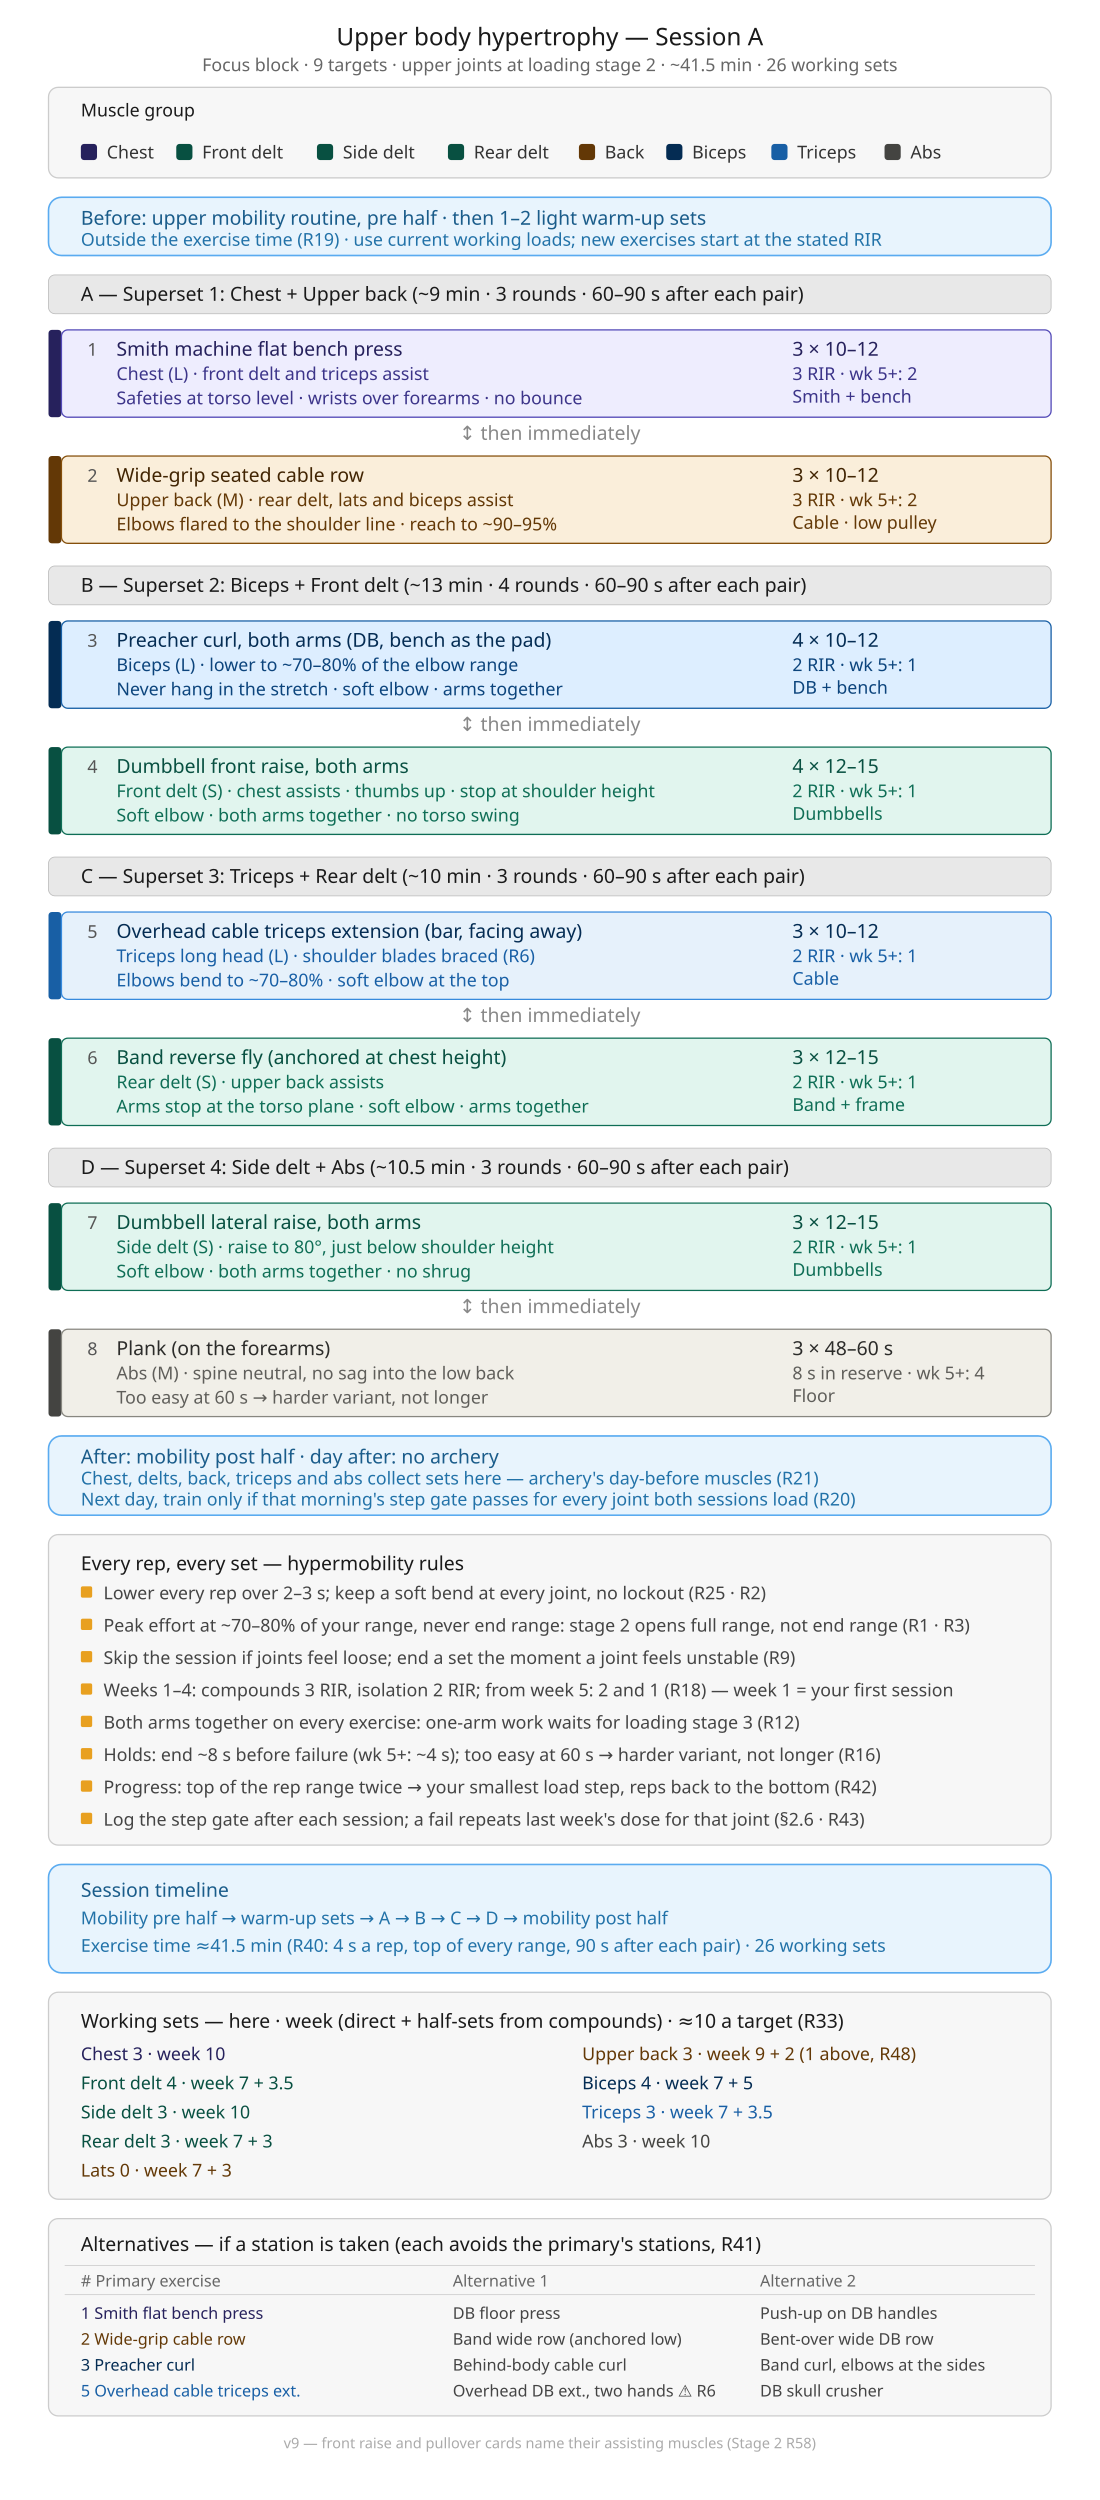
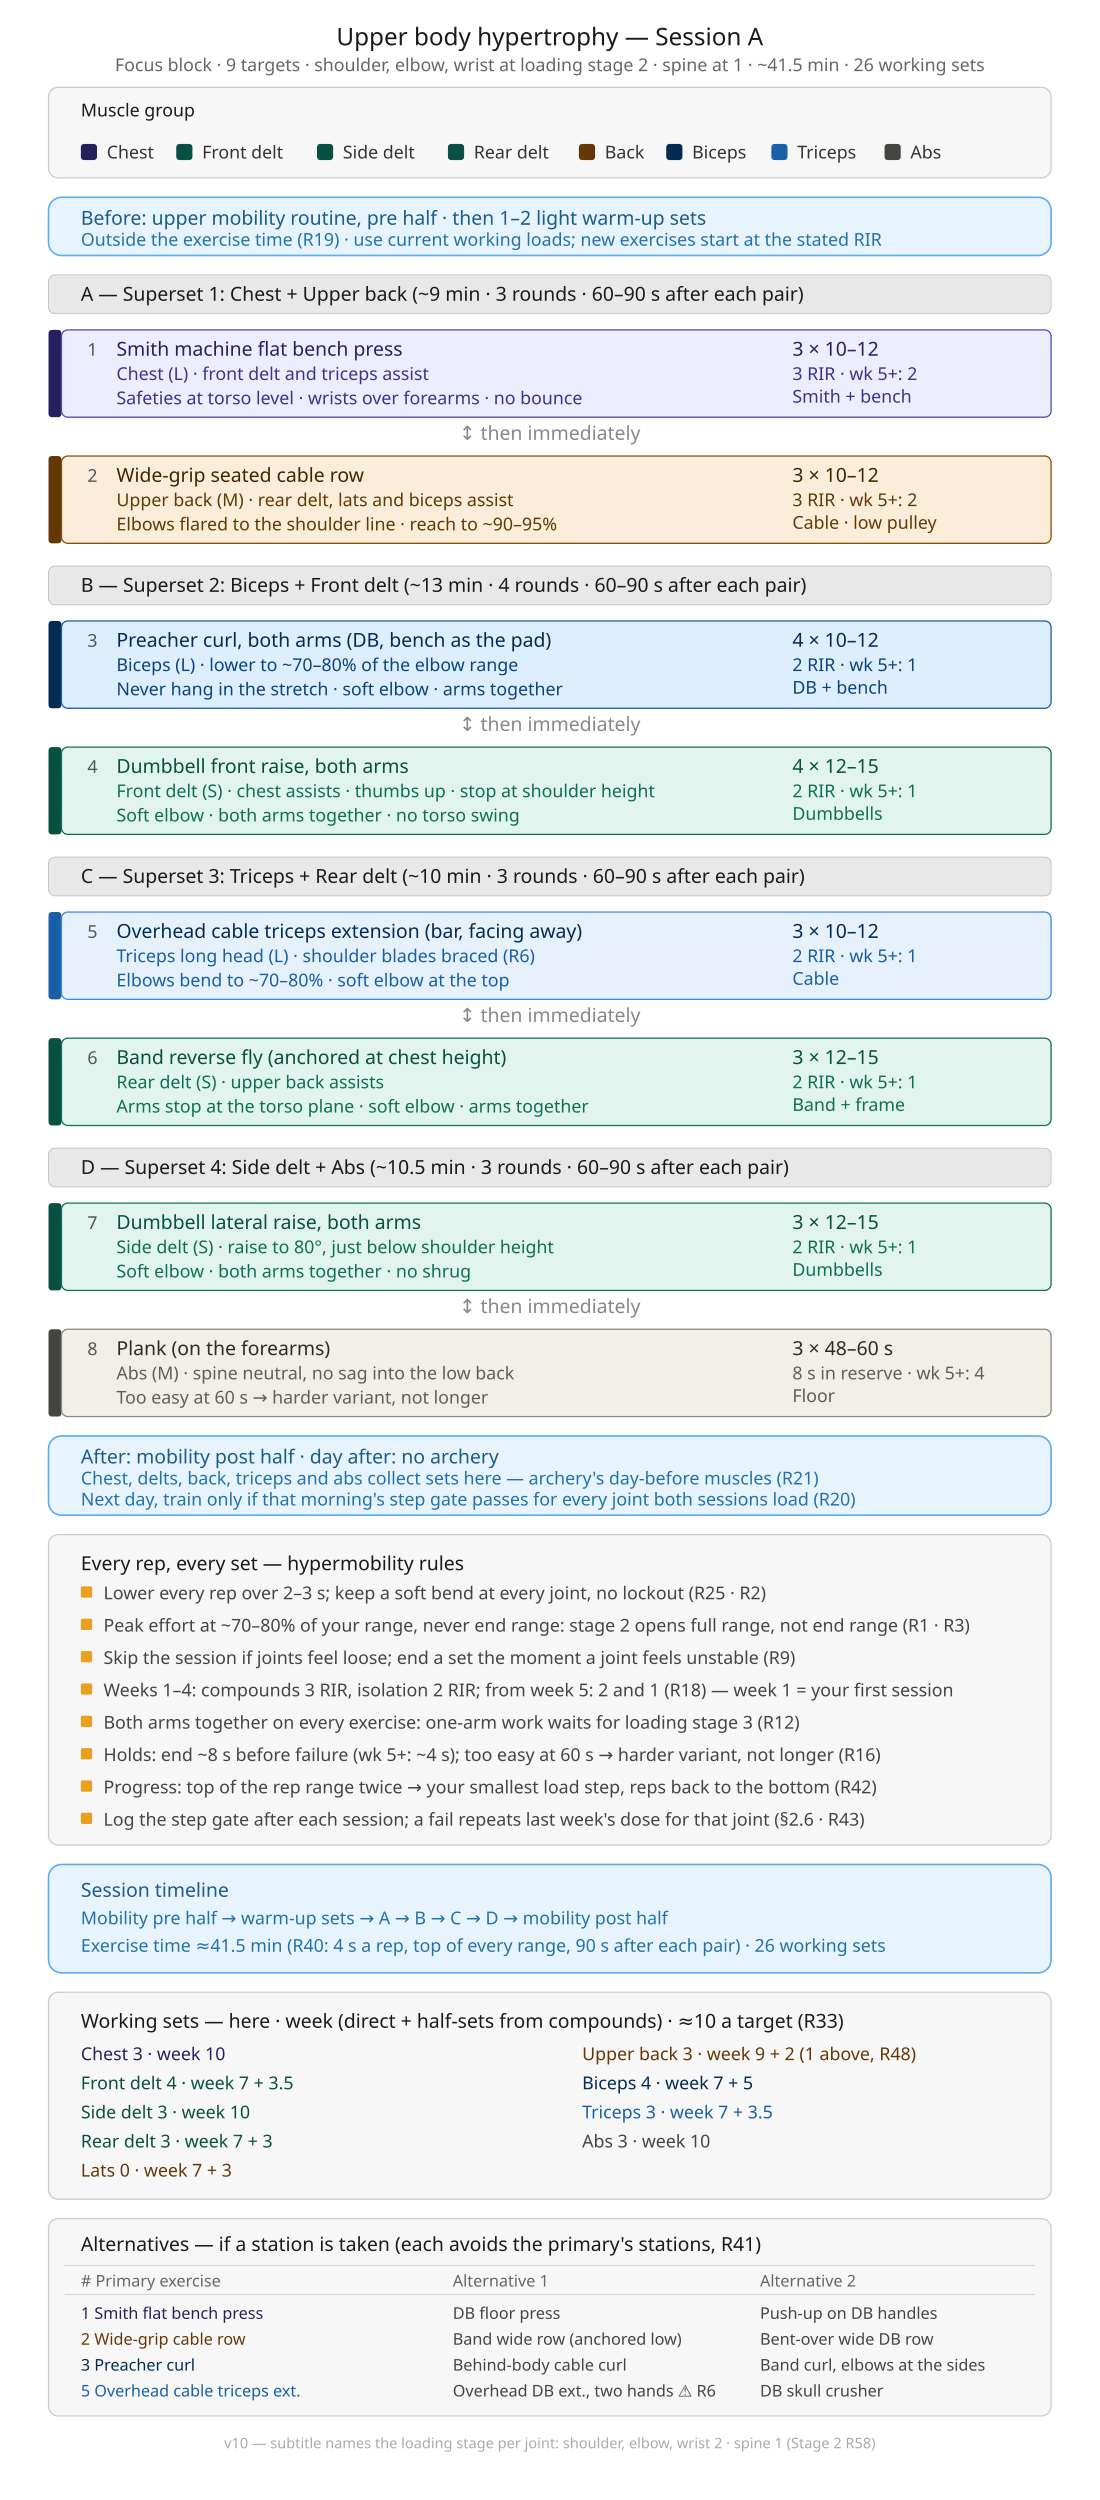
<svg xmlns="http://www.w3.org/2000/svg" width="100%" viewBox="0 0 680 1546" style="font-family: sans-serif;">
  <text font-size="15" font-weight="500" fill="#1a1a1a" x="340" y="28" text-anchor="middle">Upper body hypertrophy — Session A</text>
-   <text font-size="11" fill="#666" x="340" y="44" text-anchor="middle">Focus block · 9 targets · upper joints at loading stage 2 · ~41.5 min · 26 working sets</text>
+   <text font-size="11" fill="#666" x="340" y="44" text-anchor="middle">Focus block · 9 targets · shoulder, elbow, wrist at loading stage 2 · spine at 1 · ~41.5 min · 26 working sets</text>
  <rect x="30" y="54" width="620" height="56" rx="6" fill="#f7f7f7" stroke="#ccc" stroke-width="0.8" />
  <text font-size="11" font-weight="500" fill="#1a1a1a" x="50" y="72">Muscle group</text>
  <rect x="50" y="89" width="10" height="10" rx="2" fill="#26215c" />
  <text font-size="11" fill="#333" x="66" y="98">Chest</text>
  <rect x="109" y="89" width="10" height="10" rx="2" fill="#085041" />
  <text font-size="11" fill="#333" x="125" y="98">Front delt</text>
  <rect x="196" y="89" width="10" height="10" rx="2" fill="#085041" />
  <text font-size="11" fill="#333" x="212" y="98">Side delt</text>
  <rect x="277" y="89" width="10" height="10" rx="2" fill="#085041" />
  <text font-size="11" fill="#333" x="293" y="98">Rear delt</text>
  <rect x="358" y="89" width="10" height="10" rx="2" fill="#633806" />
  <text font-size="11" fill="#333" x="374" y="98">Back</text>
  <rect x="412" y="89" width="10" height="10" rx="2" fill="#042c53" />
  <text font-size="11" fill="#333" x="428" y="98">Biceps</text>
  <rect x="477" y="89" width="10" height="10" rx="2" fill="#185fa5" />
  <text font-size="11" fill="#333" x="493" y="98">Triceps</text>
  <rect x="547" y="89" width="10" height="10" rx="2" fill="#444441" />
  <text font-size="11" fill="#333" x="563" y="98">Abs</text>
  <rect x="30" y="122" width="620" height="36" rx="8" fill="#e8f4fd" stroke="#5aabf0" stroke-width="1" />
  <text font-size="12" font-weight="500" fill="#1a5c8a" x="50" y="139">Before: upper mobility routine, pre half · then 1–2 light warm-up sets</text>
  <text font-size="11" fill="#2272a8" x="50" y="152">Outside the exercise time (R19) · use current working loads; new exercises start at the stated RIR</text>
  <rect x="30" y="170" width="620" height="24" rx="4" fill="#e8e8e8" stroke="#bbb" stroke-width="0.5" />
  <text font-size="12" font-weight="500" fill="#1a1a1a" x="50" y="186">A — Superset 1: Chest + Upper back  (~9 min · 3 rounds · 60–90 s after each pair)</text>
  <rect x="30" y="204" width="8" height="54" rx="2" fill="#26215c" />
  <rect x="38" y="204" width="612" height="54" rx="4" fill="#eeedfe" stroke="#534ab7" stroke-width="0.8" />
  <text font-size="11" font-weight="500" fill="#555" x="54" y="220">1</text>
  <text font-size="12" font-weight="500" fill="#26215c" x="72" y="220">Smith machine flat bench press</text>
  <text font-size="11" fill="#3c3489" x="72" y="235">Chest (L) · front delt and triceps assist</text>
  <text font-size="11" fill="#3c3489" x="72" y="250">Safeties at torso level · wrists over forearms · no bounce</text>
  <text font-size="12" font-weight="500" fill="#26215c" x="490" y="220">3 × 10–12</text>
  <text font-size="11" fill="#3c3489" x="490" y="235">3 RIR · wk 5+: 2</text>
  <text font-size="11" fill="#3c3489" x="490" y="249">Smith + bench</text>
  <text font-size="12" fill="#888" x="340" y="272" text-anchor="middle">↕ then immediately</text>
  <rect x="30" y="282" width="8" height="54" rx="2" fill="#633806" />
  <rect x="38" y="282" width="612" height="54" rx="4" fill="#faeeda" stroke="#854f0b" stroke-width="0.8" />
  <text font-size="11" font-weight="500" fill="#555" x="54" y="298">2</text>
  <text font-size="12" font-weight="500" fill="#412402" x="72" y="298">Wide-grip seated cable row</text>
  <text font-size="11" fill="#633806" x="72" y="313">Upper back (M) · rear delt, lats and biceps assist</text>
  <text font-size="11" fill="#633806" x="72" y="328">Elbows flared to the shoulder line · reach to ~90–95%</text>
  <text font-size="12" font-weight="500" fill="#412402" x="490" y="298">3 × 10–12</text>
  <text font-size="11" fill="#633806" x="490" y="313">3 RIR · wk 5+: 2</text>
  <text font-size="11" fill="#633806" x="490" y="327">Cable · low pulley</text>
  <rect x="30" y="350" width="620" height="24" rx="4" fill="#e8e8e8" stroke="#bbb" stroke-width="0.5" />
  <text font-size="12" font-weight="500" fill="#1a1a1a" x="50" y="366">B — Superset 2: Biceps + Front delt  (~13 min · 4 rounds · 60–90 s after each pair)</text>
  <rect x="30" y="384" width="8" height="54" rx="2" fill="#042c53" />
  <rect x="38" y="384" width="612" height="54" rx="4" fill="#ddeeff" stroke="#185fa5" stroke-width="0.8" />
  <text font-size="11" font-weight="500" fill="#555" x="54" y="400">3</text>
  <text font-size="12" font-weight="500" fill="#042c53" x="72" y="400">Preacher curl, both arms (DB, bench as the pad)</text>
  <text font-size="11" fill="#0c447c" x="72" y="415">Biceps (L) · lower to ~70–80% of the elbow range</text>
  <text font-size="11" fill="#0c447c" x="72" y="430">Never hang in the stretch · soft elbow · arms together</text>
  <text font-size="12" font-weight="500" fill="#042c53" x="490" y="400">4 × 10–12</text>
  <text font-size="11" fill="#0c447c" x="490" y="415">2 RIR · wk 5+: 1</text>
  <text font-size="11" fill="#0c447c" x="490" y="429">DB + bench</text>
  <text font-size="12" fill="#888" x="340" y="452" text-anchor="middle">↕ then immediately</text>
  <rect x="30" y="462" width="8" height="54" rx="2" fill="#085041" />
  <rect x="38" y="462" width="612" height="54" rx="4" fill="#e1f5ee" stroke="#0f6e56" stroke-width="0.8" />
  <text font-size="11" font-weight="500" fill="#555" x="54" y="478">4</text>
  <text font-size="12" font-weight="500" fill="#085041" x="72" y="478">Dumbbell front raise, both arms</text>
  <text font-size="11" fill="#0f6e56" x="72" y="493">Front delt (S) · chest assists · thumbs up · stop at shoulder height</text>
  <text font-size="11" fill="#0f6e56" x="72" y="508">Soft elbow · both arms together · no torso swing</text>
  <text font-size="12" font-weight="500" fill="#085041" x="490" y="478">4 × 12–15</text>
  <text font-size="11" fill="#0f6e56" x="490" y="493">2 RIR · wk 5+: 1</text>
  <text font-size="11" fill="#0f6e56" x="490" y="507">Dumbbells</text>
  <rect x="30" y="530" width="620" height="24" rx="4" fill="#e8e8e8" stroke="#bbb" stroke-width="0.5" />
  <text font-size="12" font-weight="500" fill="#1a1a1a" x="50" y="546">C — Superset 3: Triceps + Rear delt  (~10 min · 3 rounds · 60–90 s after each pair)</text>
  <rect x="30" y="564" width="8" height="54" rx="2" fill="#185fa5" />
  <rect x="38" y="564" width="612" height="54" rx="4" fill="#e6f1fb" stroke="#378add" stroke-width="0.8" />
  <text font-size="11" font-weight="500" fill="#555" x="54" y="580">5</text>
  <text font-size="12" font-weight="500" fill="#042c53" x="72" y="580">Overhead cable triceps extension (bar, facing away)</text>
  <text font-size="11" fill="#185fa5" x="72" y="595">Triceps long head (L) · shoulder blades braced (R6)</text>
  <text font-size="11" fill="#185fa5" x="72" y="610">Elbows bend to ~70–80% · soft elbow at the top</text>
  <text font-size="12" font-weight="500" fill="#042c53" x="490" y="580">3 × 10–12</text>
  <text font-size="11" fill="#185fa5" x="490" y="595">2 RIR · wk 5+: 1</text>
  <text font-size="11" fill="#185fa5" x="490" y="609">Cable</text>
  <text font-size="12" fill="#888" x="340" y="632" text-anchor="middle">↕ then immediately</text>
  <rect x="30" y="642" width="8" height="54" rx="2" fill="#085041" />
  <rect x="38" y="642" width="612" height="54" rx="4" fill="#e1f5ee" stroke="#0f6e56" stroke-width="0.8" />
  <text font-size="11" font-weight="500" fill="#555" x="54" y="658">6</text>
  <text font-size="12" font-weight="500" fill="#085041" x="72" y="658">Band reverse fly (anchored at chest height)</text>
  <text font-size="11" fill="#0f6e56" x="72" y="673">Rear delt (S) · upper back assists</text>
  <text font-size="11" fill="#0f6e56" x="72" y="688">Arms stop at the torso plane · soft elbow · arms together</text>
  <text font-size="12" font-weight="500" fill="#085041" x="490" y="658">3 × 12–15</text>
  <text font-size="11" fill="#0f6e56" x="490" y="673">2 RIR · wk 5+: 1</text>
  <text font-size="11" fill="#0f6e56" x="490" y="687">Band + frame</text>
  <rect x="30" y="710" width="620" height="24" rx="4" fill="#e8e8e8" stroke="#bbb" stroke-width="0.5" />
  <text font-size="12" font-weight="500" fill="#1a1a1a" x="50" y="726">D — Superset 4: Side delt + Abs  (~10.5 min · 3 rounds · 60–90 s after each pair)</text>
  <rect x="30" y="744" width="8" height="54" rx="2" fill="#085041" />
  <rect x="38" y="744" width="612" height="54" rx="4" fill="#e1f5ee" stroke="#0f6e56" stroke-width="0.8" />
  <text font-size="11" font-weight="500" fill="#555" x="54" y="760">7</text>
  <text font-size="12" font-weight="500" fill="#085041" x="72" y="760">Dumbbell lateral raise, both arms</text>
  <text font-size="11" fill="#0f6e56" x="72" y="775">Side delt (S) · raise to 80°, just below shoulder height</text>
  <text font-size="11" fill="#0f6e56" x="72" y="790">Soft elbow · both arms together · no shrug</text>
  <text font-size="12" font-weight="500" fill="#085041" x="490" y="760">3 × 12–15</text>
  <text font-size="11" fill="#0f6e56" x="490" y="775">2 RIR · wk 5+: 1</text>
  <text font-size="11" fill="#0f6e56" x="490" y="789">Dumbbells</text>
  <text font-size="12" fill="#888" x="340" y="812" text-anchor="middle">↕ then immediately</text>
  <rect x="30" y="822" width="8" height="54" rx="2" fill="#444441" />
  <rect x="38" y="822" width="612" height="54" rx="4" fill="#f1efe8" stroke="#888780" stroke-width="0.8" />
  <text font-size="11" font-weight="500" fill="#555" x="54" y="838">8</text>
  <text font-size="12" font-weight="500" fill="#2c2c2a" x="72" y="838">Plank (on the forearms)</text>
  <text font-size="11" fill="#5f5e5a" x="72" y="853">Abs (M) · spine neutral, no sag into the low back</text>
  <text font-size="11" fill="#5f5e5a" x="72" y="868">Too easy at 60 s → harder variant, not longer</text>
  <text font-size="12" font-weight="500" fill="#2c2c2a" x="490" y="838">3 × 48–60 s</text>
  <text font-size="11" fill="#5f5e5a" x="490" y="853">8 s in reserve · wk 5+: 4</text>
  <text font-size="11" fill="#5f5e5a" x="490" y="867">Floor</text>
  <rect x="30" y="888" width="620" height="49" rx="8" fill="#e8f4fd" stroke="#5aabf0" stroke-width="1" />
  <text font-size="12" font-weight="500" fill="#1a5c8a" x="50" y="905">After: mobility post half · day after: no archery</text>
  <text font-size="11" fill="#2272a8" x="50" y="918">Chest, delts, back, triceps and abs collect sets here — archery's day-before muscles (R21)</text>
  <text font-size="11" fill="#2272a8" x="50" y="931">Next day, train only if that morning's step gate passes for every joint both sessions load (R20)</text>
  <rect x="30" y="949" width="620" height="192" rx="6" fill="#f7f7f7" stroke="#ccc" stroke-width="0.8" />
  <text font-size="12" font-weight="500" fill="#1a1a1a" x="50" y="971">Every rep, every set — hypermobility rules</text>
  <rect x="50" y="981" width="7" height="7" rx="1" fill="#e8a020" />
  <text font-size="11" fill="#444" x="64" y="989">Lower every rep over 2–3 s; keep a soft bend at every joint, no lockout (R25 · R2)</text>
  <rect x="50" y="1001" width="7" height="7" rx="1" fill="#e8a020" />
  <text font-size="11" fill="#444" x="64" y="1009">Peak effort at ~70–80% of your range, never end range: stage 2 opens full range, not end range (R1 · R3)</text>
  <rect x="50" y="1021" width="7" height="7" rx="1" fill="#e8a020" />
  <text font-size="11" fill="#444" x="64" y="1029">Skip the session if joints feel loose; end a set the moment a joint feels unstable (R9)</text>
  <rect x="50" y="1041" width="7" height="7" rx="1" fill="#e8a020" />
  <text font-size="11" fill="#444" x="64" y="1049">Weeks 1–4: compounds 3 RIR, isolation 2 RIR; from week 5: 2 and 1 (R18) — week 1 = your first session</text>
  <rect x="50" y="1061" width="7" height="7" rx="1" fill="#e8a020" />
  <text font-size="11" fill="#444" x="64" y="1069">Both arms together on every exercise: one-arm work waits for loading stage 3 (R12)</text>
  <rect x="50" y="1081" width="7" height="7" rx="1" fill="#e8a020" />
  <text font-size="11" fill="#444" x="64" y="1089">Holds: end ~8 s before failure (wk 5+: ~4 s); too easy at 60 s → harder variant, not longer (R16)</text>
  <rect x="50" y="1101" width="7" height="7" rx="1" fill="#e8a020" />
  <text font-size="11" fill="#444" x="64" y="1109">Progress: top of the rep range twice → your smallest load step, reps back to the bottom (R42)</text>
  <rect x="50" y="1121" width="7" height="7" rx="1" fill="#e8a020" />
  <text font-size="11" fill="#444" x="64" y="1129">Log the step gate after each session; a fail repeats last week's dose for that joint (§2.6 · R43)</text>
  <rect x="30" y="1153" width="620" height="67" rx="8" fill="#e8f4fd" stroke="#5aabf0" stroke-width="1" />
  <text font-size="12" font-weight="500" fill="#1a5c8a" x="50" y="1173">Session timeline</text>
  <text font-size="11" fill="#2272a8" x="50" y="1190">Mobility pre half → warm-up sets → A → B → C → D → mobility post half</text>
  <text font-size="11" fill="#2272a8" x="50" y="1207">Exercise time ≈41.5 min (R40: 4 s a rep, top of every range, 90 s after each pair) · 26 working sets</text>
  <rect x="30" y="1232" width="620" height="128" rx="6" fill="#f7f7f7" stroke="#ccc" stroke-width="0.8" />
  <text font-size="12" font-weight="500" fill="#1a1a1a" x="50" y="1254">Working sets — here · week (direct + half-sets from compounds) · ≈10 a target (R33)</text>
  <text font-size="11" fill="#26215c" x="50" y="1274">Chest 3 · week 10</text>
  <text font-size="11" fill="#085041" x="50" y="1292">Front delt 4 · week 7 + 3.5</text>
  <text font-size="11" fill="#085041" x="50" y="1310">Side delt 3 · week 10</text>
  <text font-size="11" fill="#085041" x="50" y="1328">Rear delt 3 · week 7 + 3</text>
  <text font-size="11" fill="#633806" x="50" y="1346">Lats 0 · week 7 + 3</text>
  <text font-size="11" fill="#633806" x="360" y="1274">Upper back 3 · week 9 + 2 (1 above, R48)</text>
  <text font-size="11" fill="#042c53" x="360" y="1292">Biceps 4 · week 7 + 5</text>
  <text font-size="11" fill="#185fa5" x="360" y="1310">Triceps 3 · week 7 + 3.5</text>
  <text font-size="11" fill="#444441" x="360" y="1328">Abs 3 · week 10</text>
  <rect x="30" y="1372" width="620" height="122" rx="6" fill="#f7f7f7" stroke="#ccc" stroke-width="0.8" />
  <text font-size="12" font-weight="500" fill="#1a1a1a" x="50" y="1392">Alternatives — if a station is taken (each avoids the primary's stations, R41)</text>
  <line x1="40" y1="1401" x2="640" y2="1401" stroke="#ccc" stroke-width="0.5" />
  <text font-size="10" font-weight="500" fill="#666" x="50" y="1414">#  Primary exercise</text>
  <text font-size="10" font-weight="500" fill="#666" x="280" y="1414">Alternative 1</text>
  <text font-size="10" font-weight="500" fill="#666" x="470" y="1414">Alternative 2</text>
  <line x1="40" y1="1419" x2="640" y2="1419" stroke="#ccc" stroke-width="0.5" />
  <text font-size="10" fill="#26215c" x="50" y="1434">1  Smith flat bench press</text>
  <text font-size="10" fill="#444" x="280" y="1434">DB floor press</text>
  <text font-size="10" fill="#444" x="470" y="1434">Push-up on DB handles</text>
  <text font-size="10" fill="#633806" x="50" y="1450">2  Wide-grip cable row</text>
  <text font-size="10" fill="#444" x="280" y="1450">Band wide row (anchored low)</text>
  <text font-size="10" fill="#444" x="470" y="1450">Bent-over wide DB row</text>
  <text font-size="10" fill="#042c53" x="50" y="1466">3  Preacher curl</text>
  <text font-size="10" fill="#444" x="280" y="1466">Behind-body cable curl</text>
  <text font-size="10" fill="#444" x="470" y="1466">Band curl, elbows at the sides</text>
  <text font-size="10" fill="#185fa5" x="50" y="1482">5  Overhead cable triceps ext.</text>
  <text font-size="10" fill="#444" x="280" y="1482">Overhead DB ext., two hands ⚠ R6</text>
  <text font-size="10" fill="#444" x="470" y="1482">DB skull crusher</text>
-   <text font-size="9" fill="#aaa" x="340" y="1514" text-anchor="middle">v9 — front raise and pullover cards name their assisting muscles (Stage 2 R58)</text>
+   <text font-size="9" fill="#aaa" x="340" y="1514" text-anchor="middle">v10 — subtitle names the loading stage per joint: shoulder, elbow, wrist 2 · spine 1 (Stage 2 R58)</text>
</svg>
